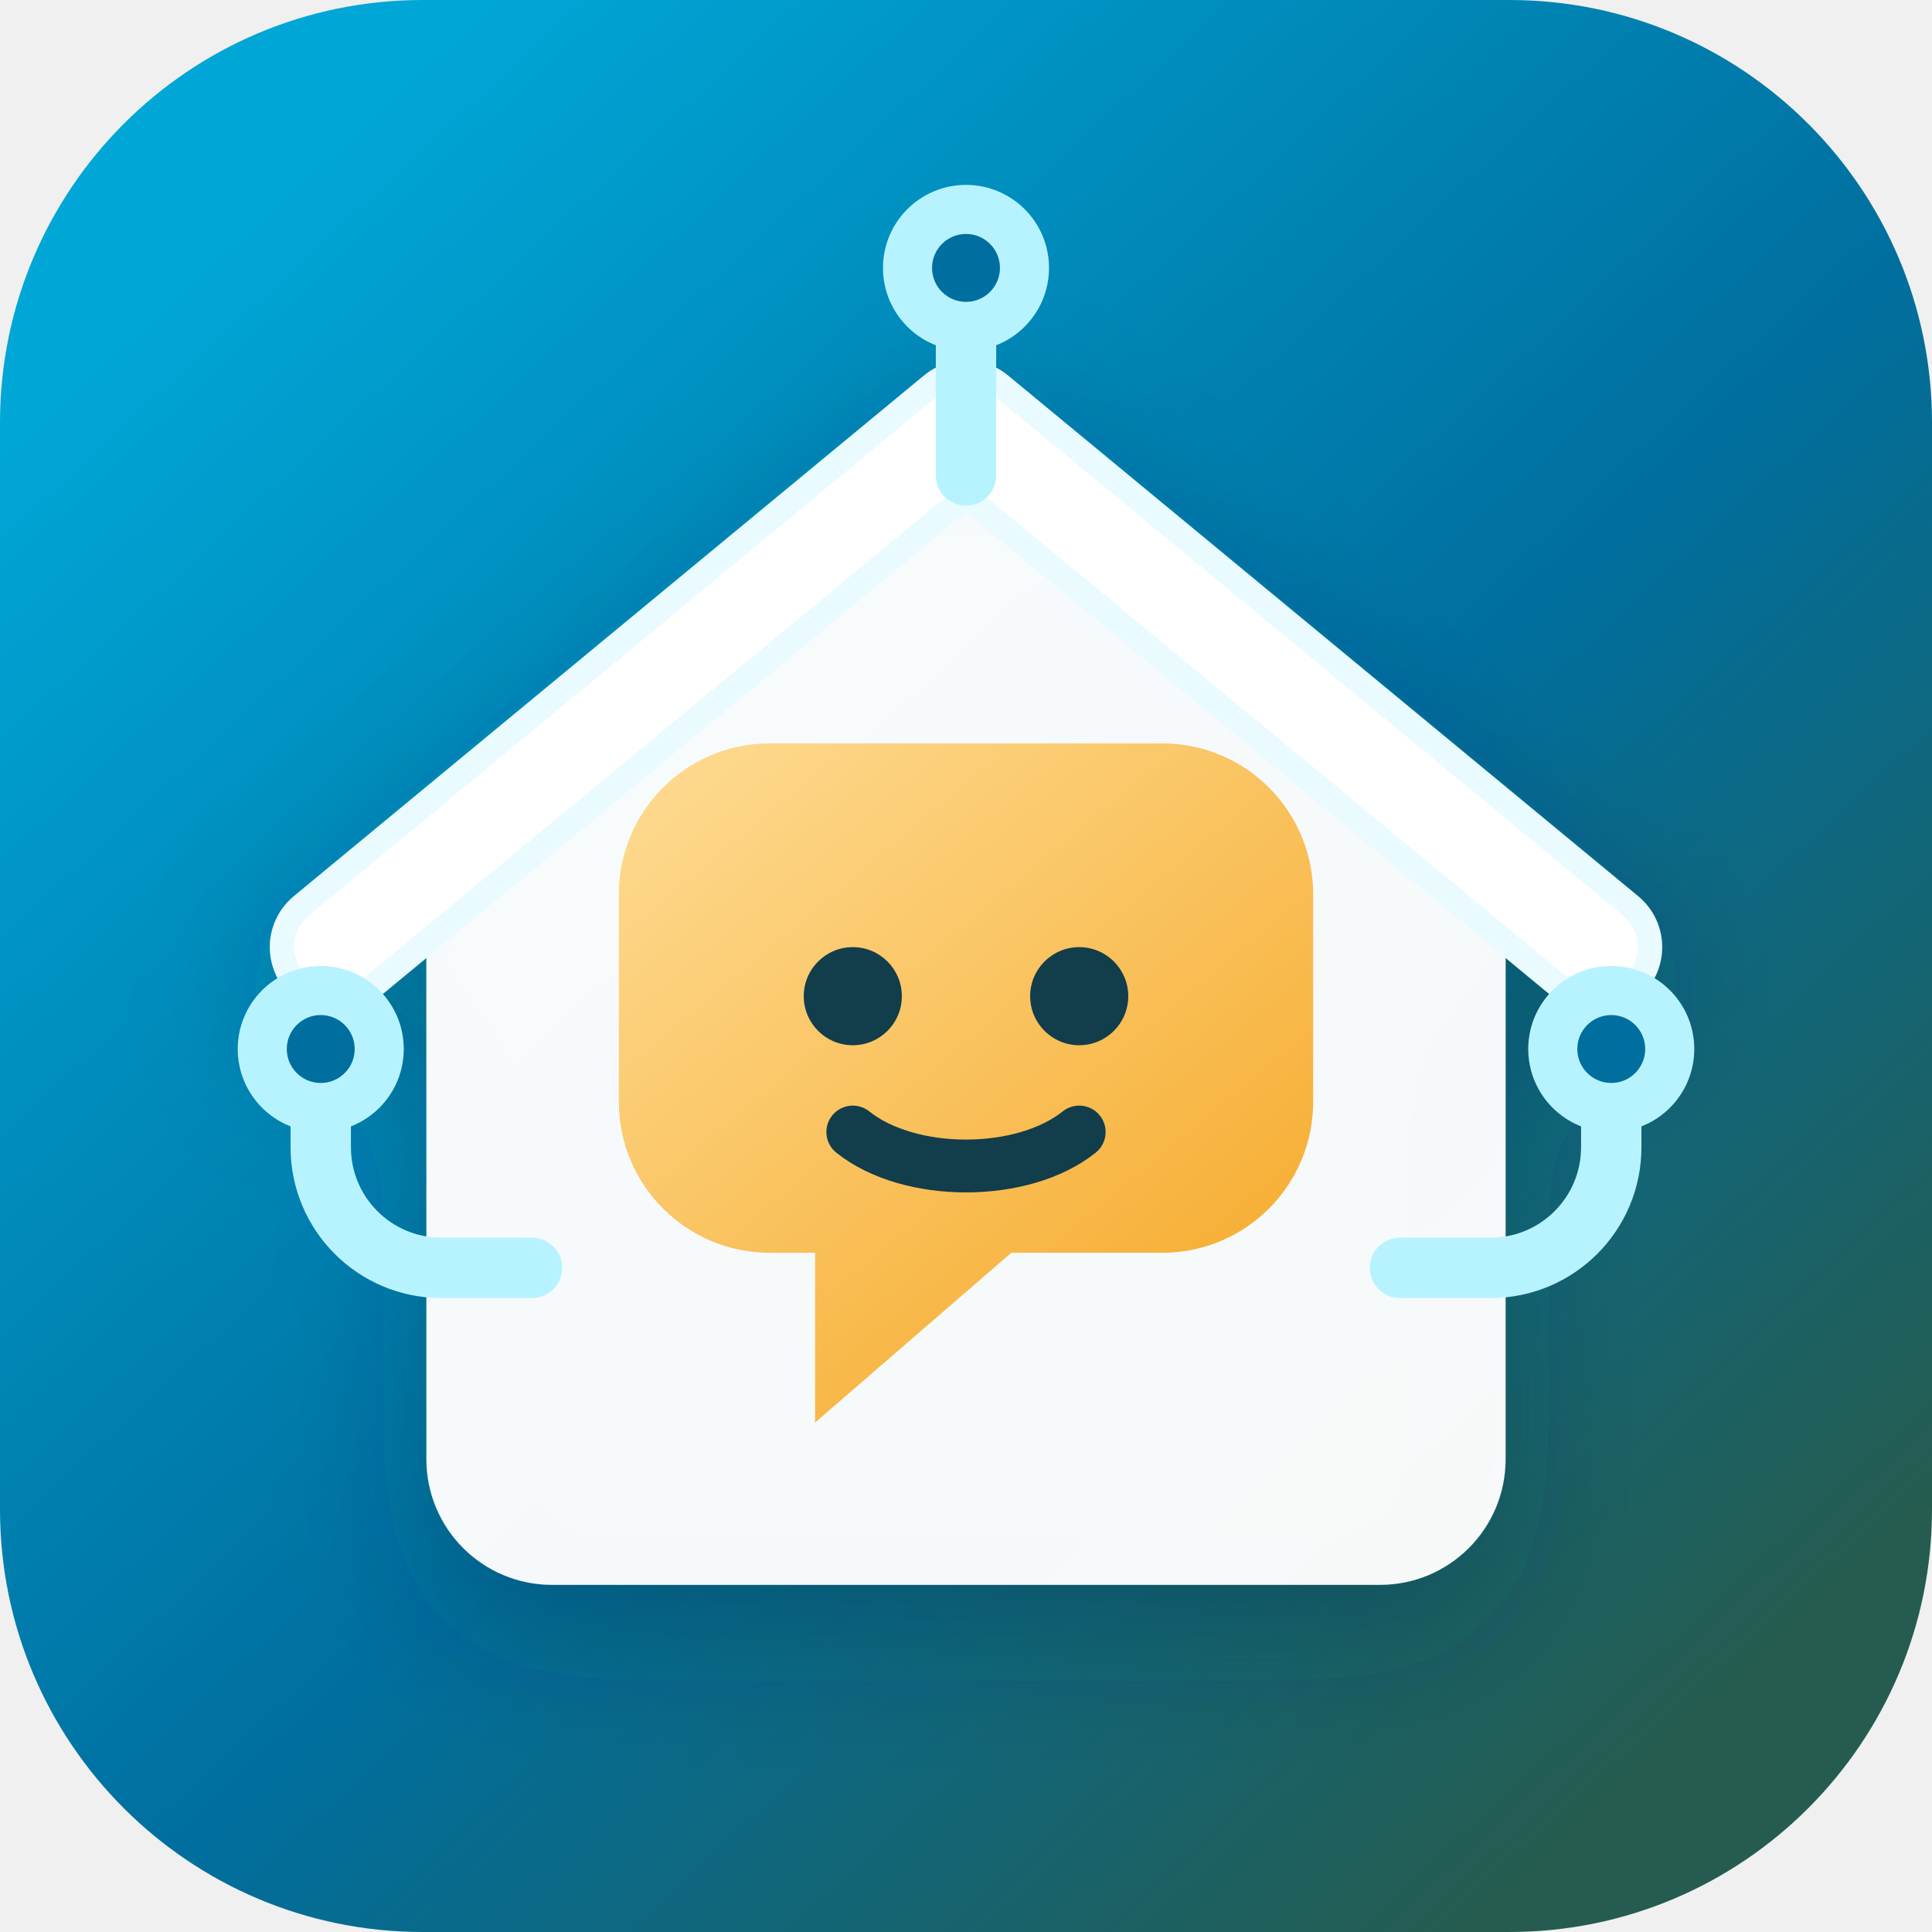
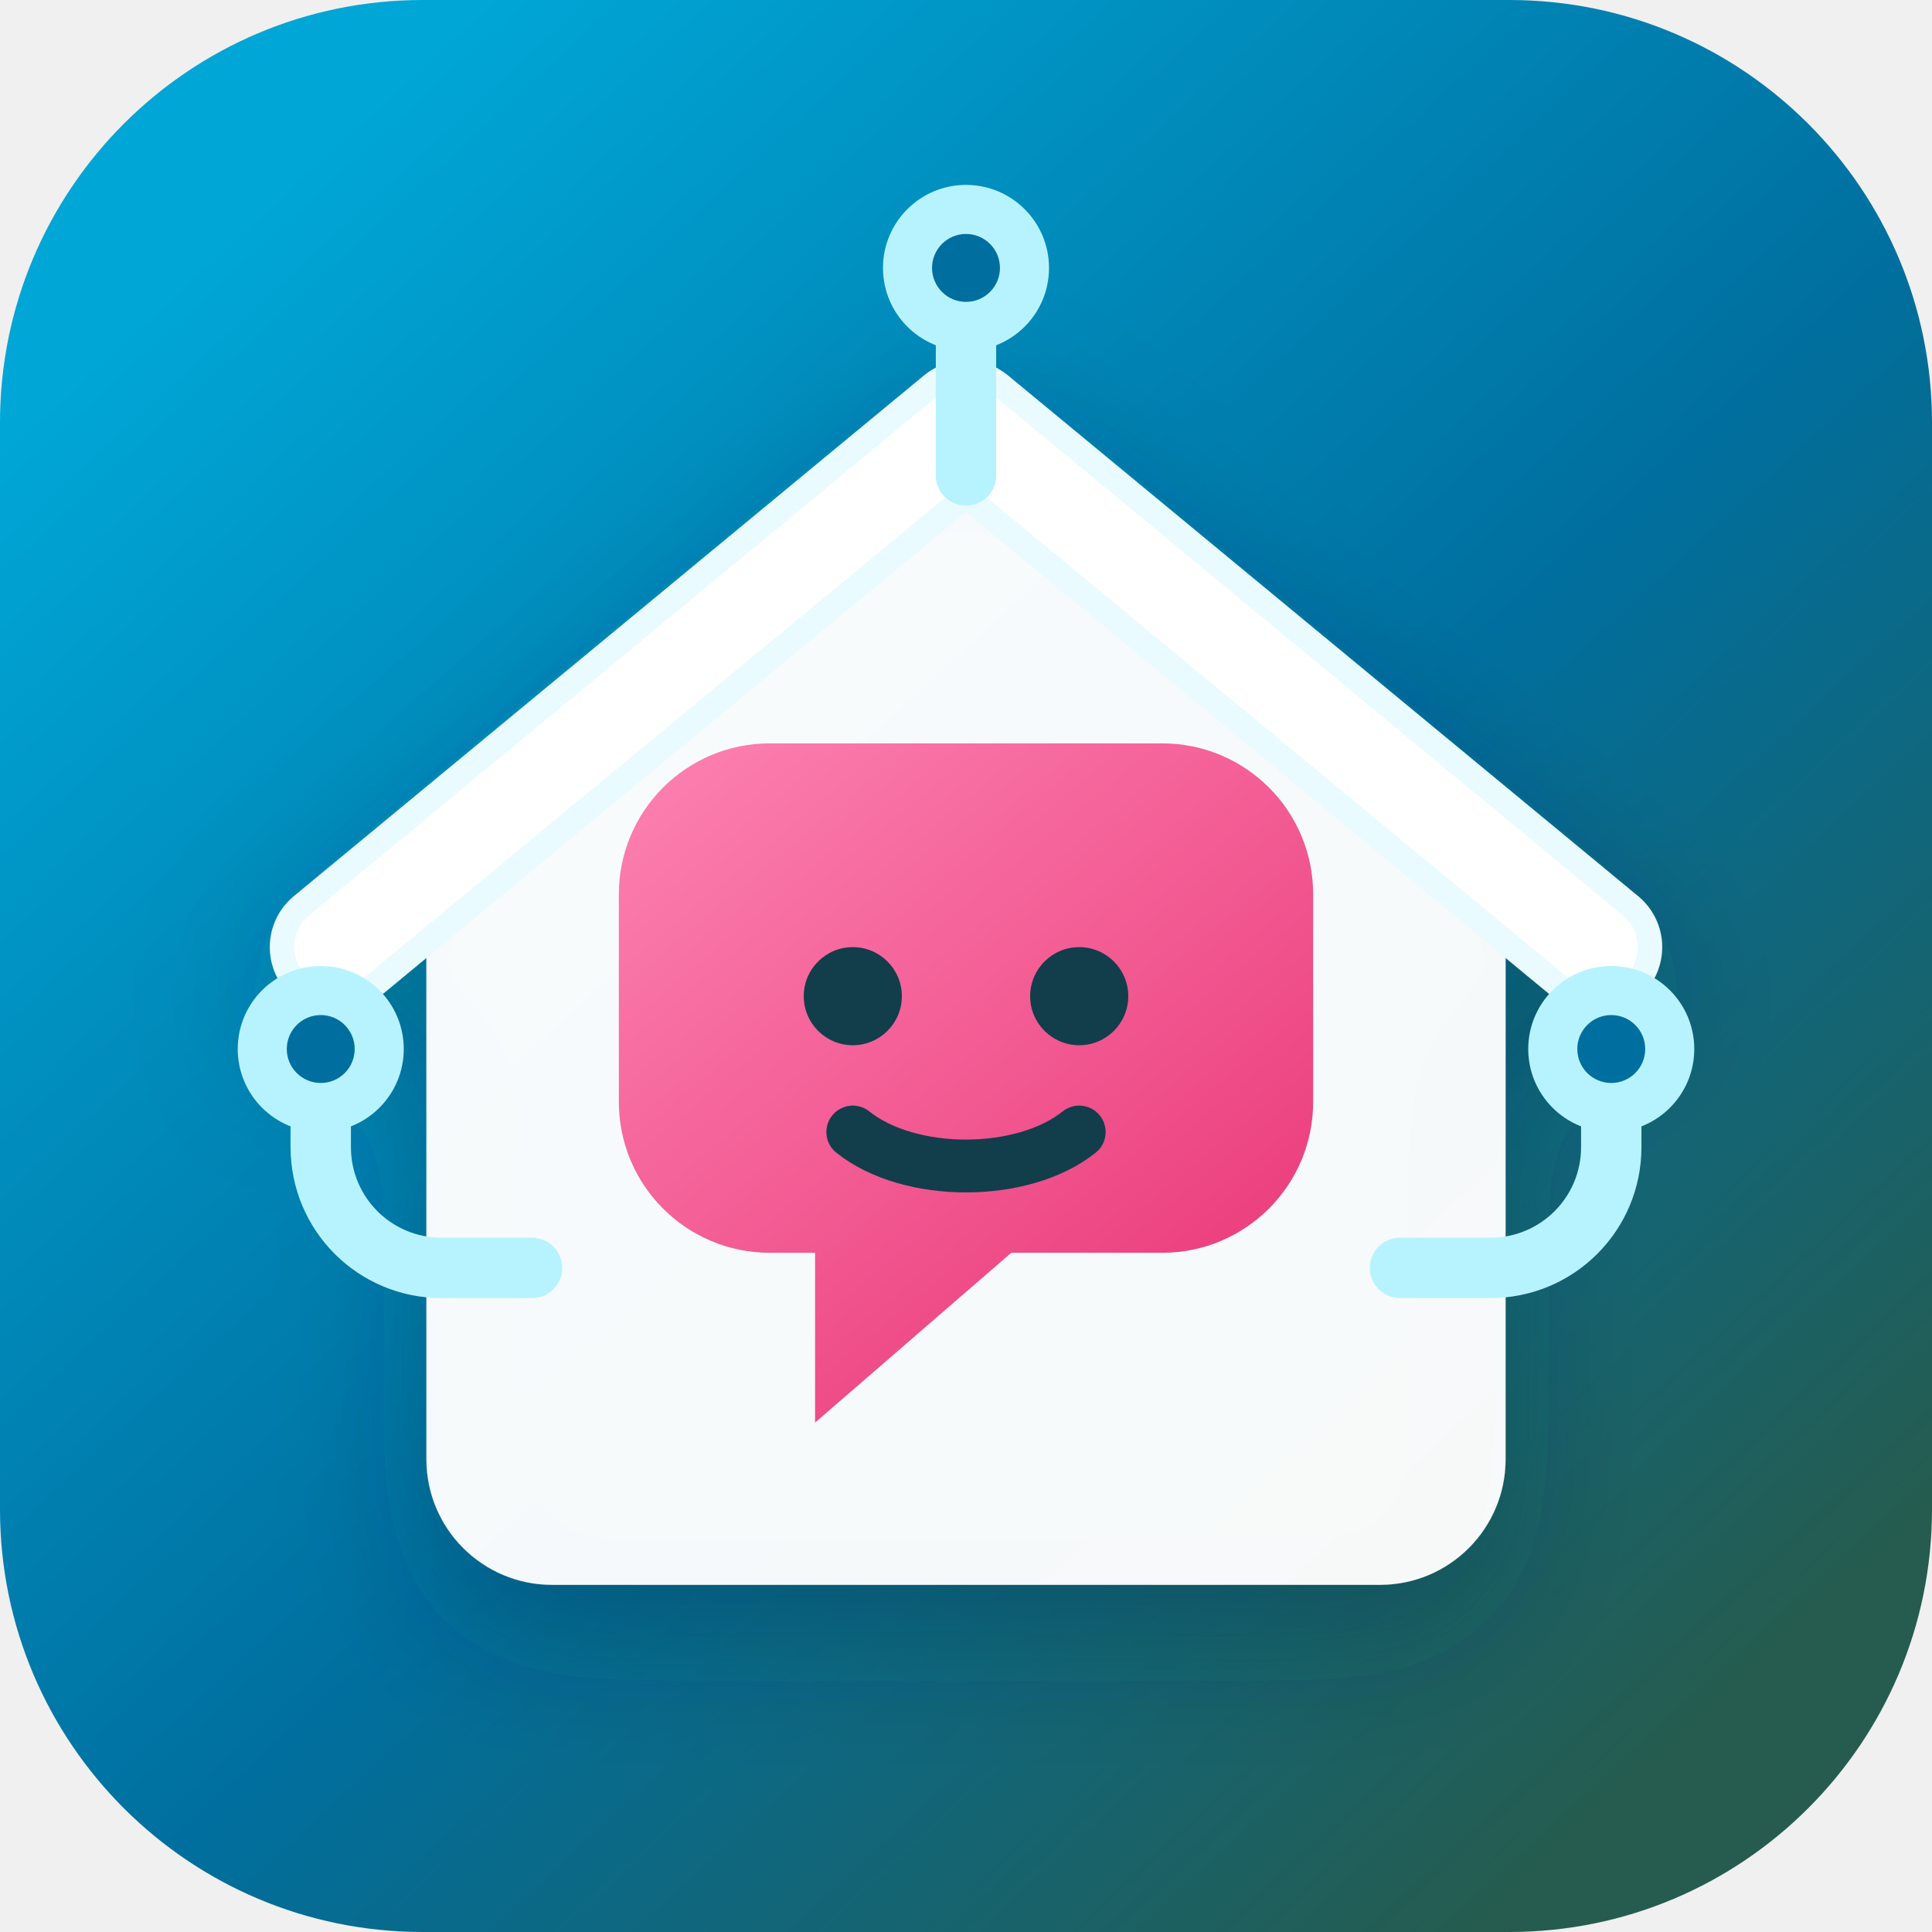
<svg xmlns="http://www.w3.org/2000/svg" viewBox="0 0 512 512" role="img" aria-labelledby="title desc">
  <defs>
    <linearGradient id="background" x1="68" y1="55" x2="444" y2="462" gradientUnits="userSpaceOnUse">
      <stop offset="0" stop-color="#00A6D6" />
      <stop offset="0.55" stop-color="#006F9F" />
      <stop offset="1" stop-color="#255C4F" />
    </linearGradient>
    <linearGradient id="accent" x1="168" y1="151" x2="352" y2="371" gradientUnits="userSpaceOnUse">
-       <stop offset="0" stop-color="#FFE3A3" />
-       <stop offset="1" stop-color="#F5A623" />
+       <stop offset="0" stop-color="#FF8DBA" />
+       <stop offset="1" stop-color="#E83273" />
    </linearGradient>
    <filter id="shadow" x="-20%" y="-20%" width="140%" height="140%">
      <feDropShadow dx="0" dy="14" stdDeviation="18" flood-color="#002C3D" flood-opacity="0.28" />
    </filter>
  </defs>
  <rect width="512" height="512" rx="112" fill="url(#background)" />
  <g filter="url(#shadow)">
    <path d="M113 243.5 256 126l143 117.5v143.2c0 18.4-14.9 33.3-33.3 33.3H146.3c-18.4 0-33.3-14.9-33.3-33.3V243.5Z" fill="#FFFFFF" opacity="0.96" />
    <path d="M89 251 256 113l167 138" fill="none" stroke="#EAFBFF" stroke-width="35" stroke-linecap="round" stroke-linejoin="round" />
    <path d="M89 251 256 113l167 138" fill="none" stroke="#FFFFFF" stroke-width="22" stroke-linecap="round" stroke-linejoin="round" />
  </g>
  <g>
    <path d="M164 237c0-22.1 17.9-40 40-40h104c22.1 0 40 17.9 40 40v55c0 22.1-17.9 40-40 40h-40l-52 45v-45h-12c-22.1 0-40-17.9-40-40v-55Z" fill="url(#accent)" />
    <circle cx="226" cy="264" r="13" fill="#123D4B" />
    <circle cx="286" cy="264" r="13" fill="#123D4B" />
    <path d="M226 300c15 12 45 12 60 0" fill="none" stroke="#123D4B" stroke-width="14" stroke-linecap="round" />
  </g>
  <g fill="none" stroke="#B7F3FF" stroke-width="16" stroke-linecap="round">
    <path d="M141 336h-24c-17.7 0-32-14.3-32-32v-13" />
    <path d="M371 336h24c17.7 0 32-14.3 32-32v-13" />
    <path d="M256 126V83" />
  </g>
  <g>
    <circle cx="85" cy="278" r="22" fill="#B7F3FF" />
    <circle cx="256" cy="71" r="22" fill="#B7F3FF" />
    <circle cx="427" cy="278" r="22" fill="#B7F3FF" />
    <circle cx="85" cy="278" r="9" fill="#006F9F" />
    <circle cx="256" cy="71" r="9" fill="#006F9F" />
    <circle cx="427" cy="278" r="9" fill="#006F9F" />
  </g>
</svg>
